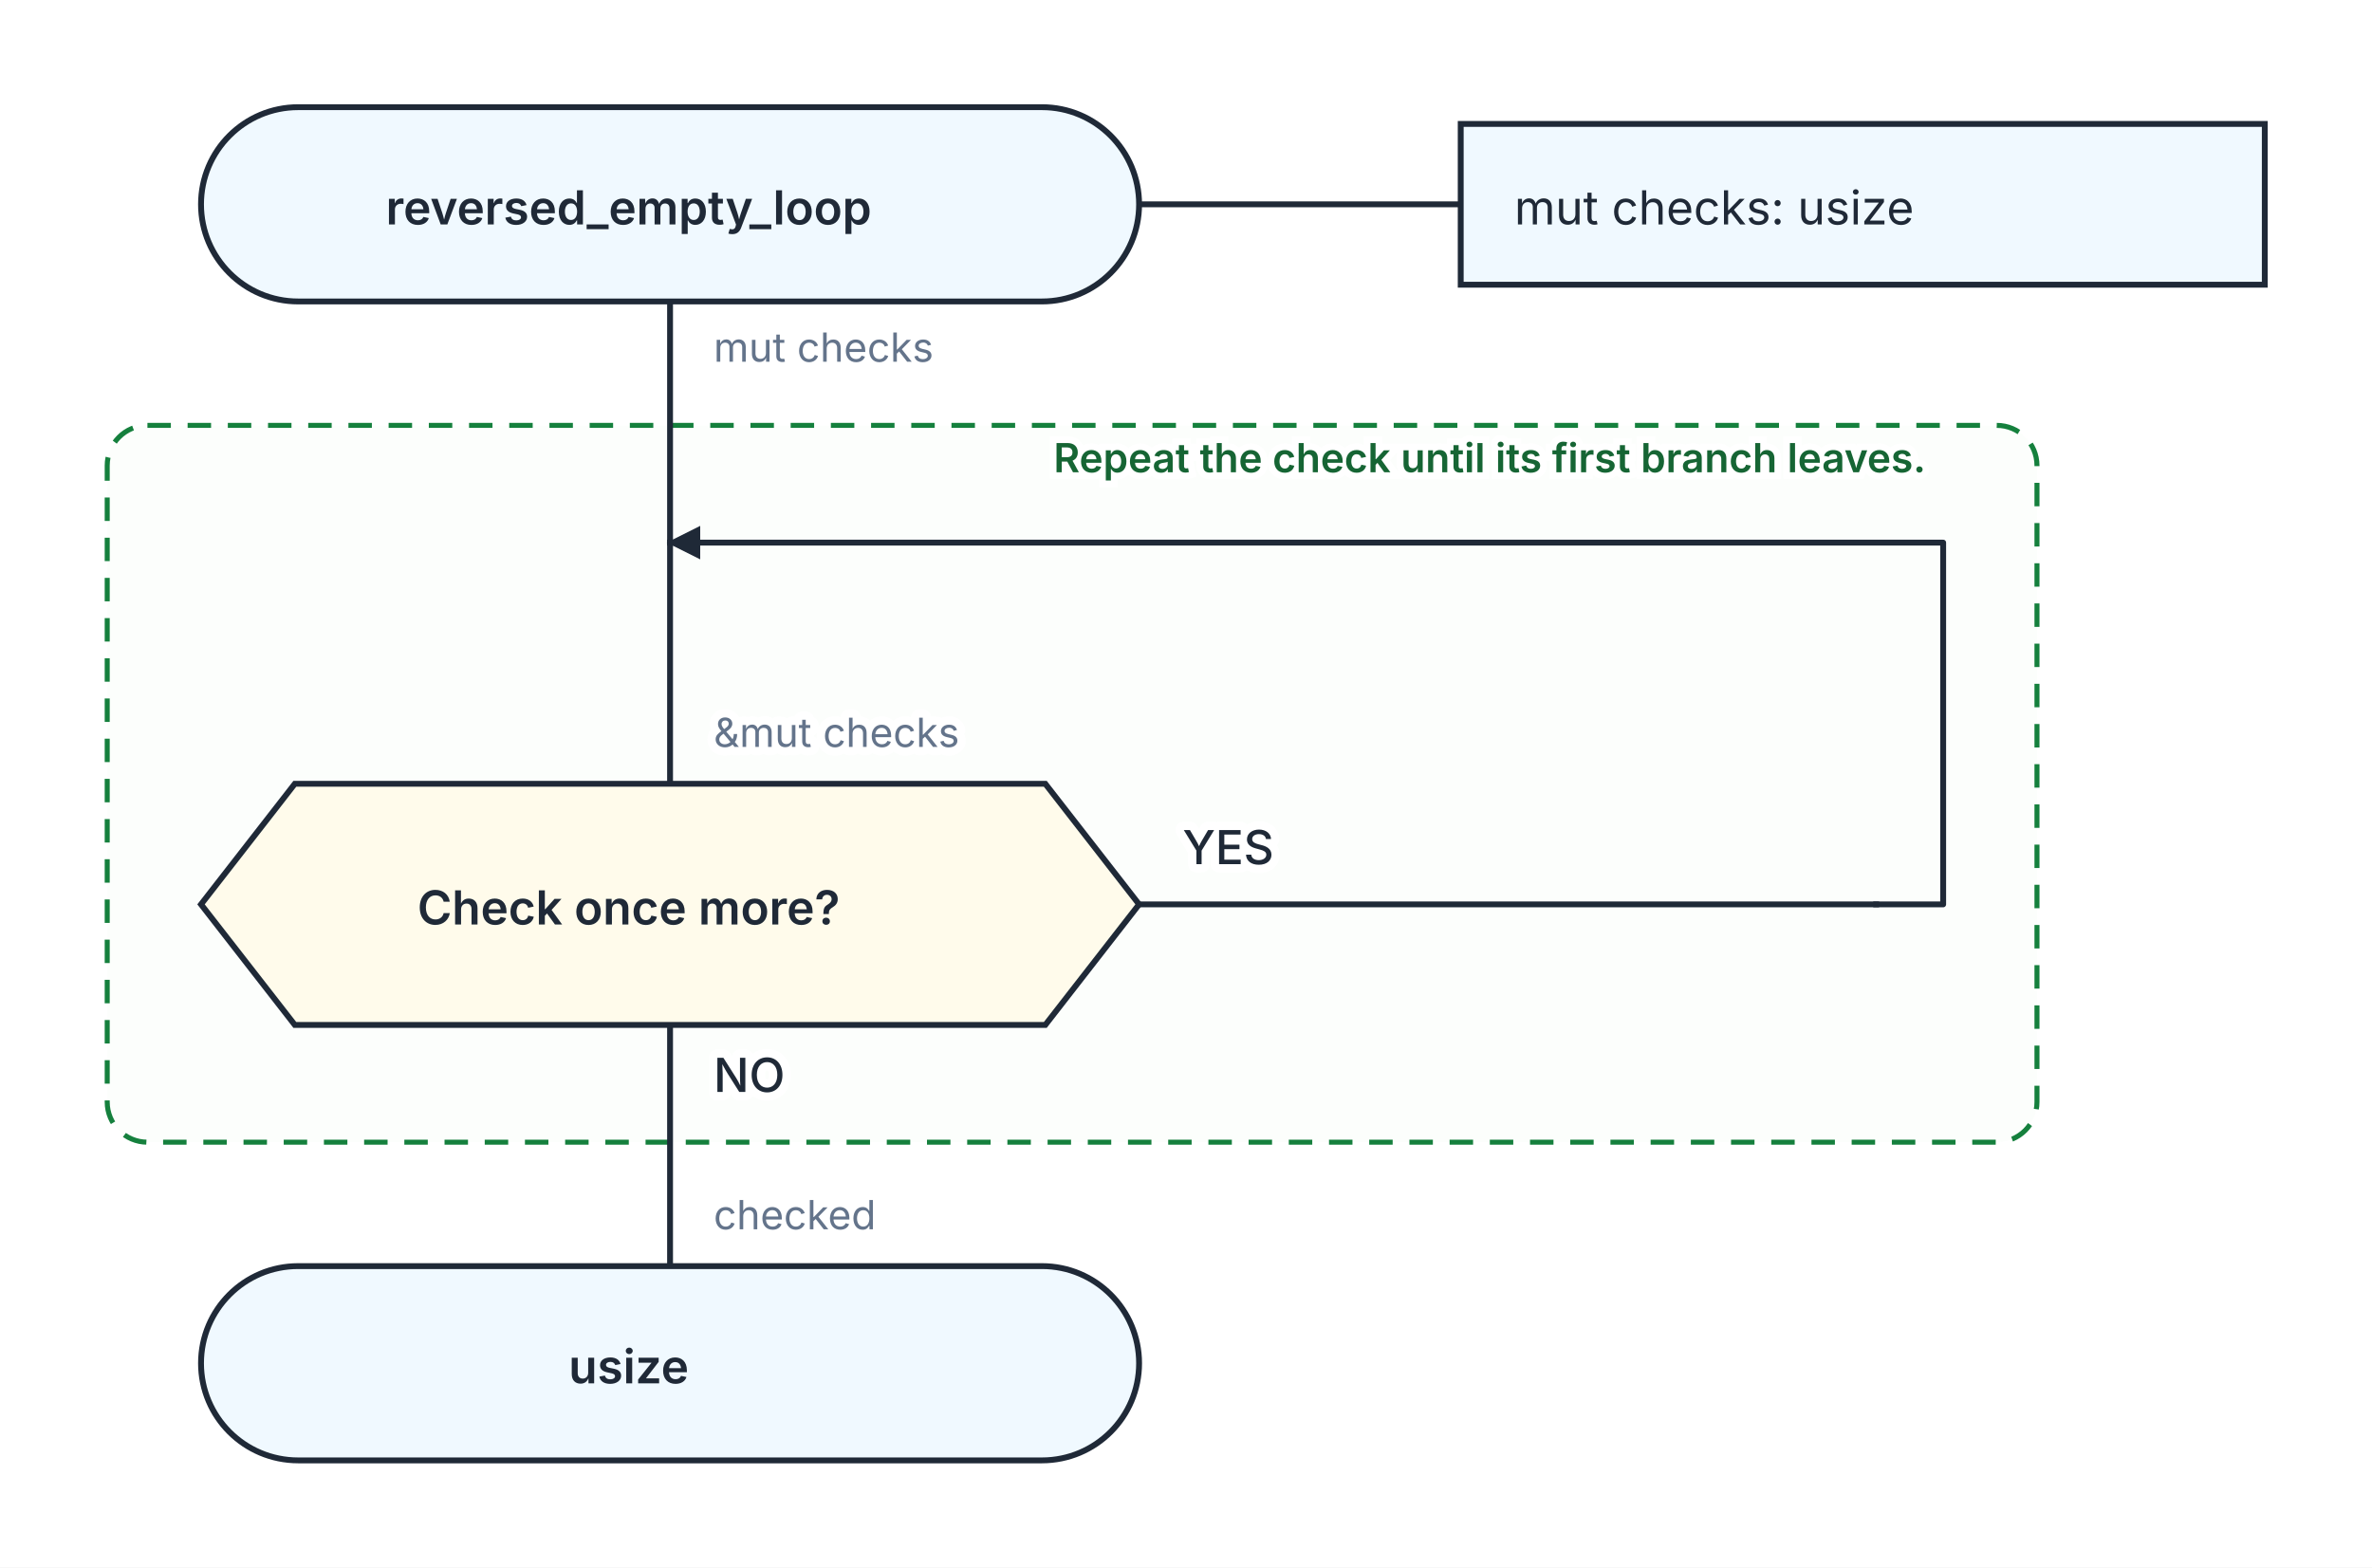
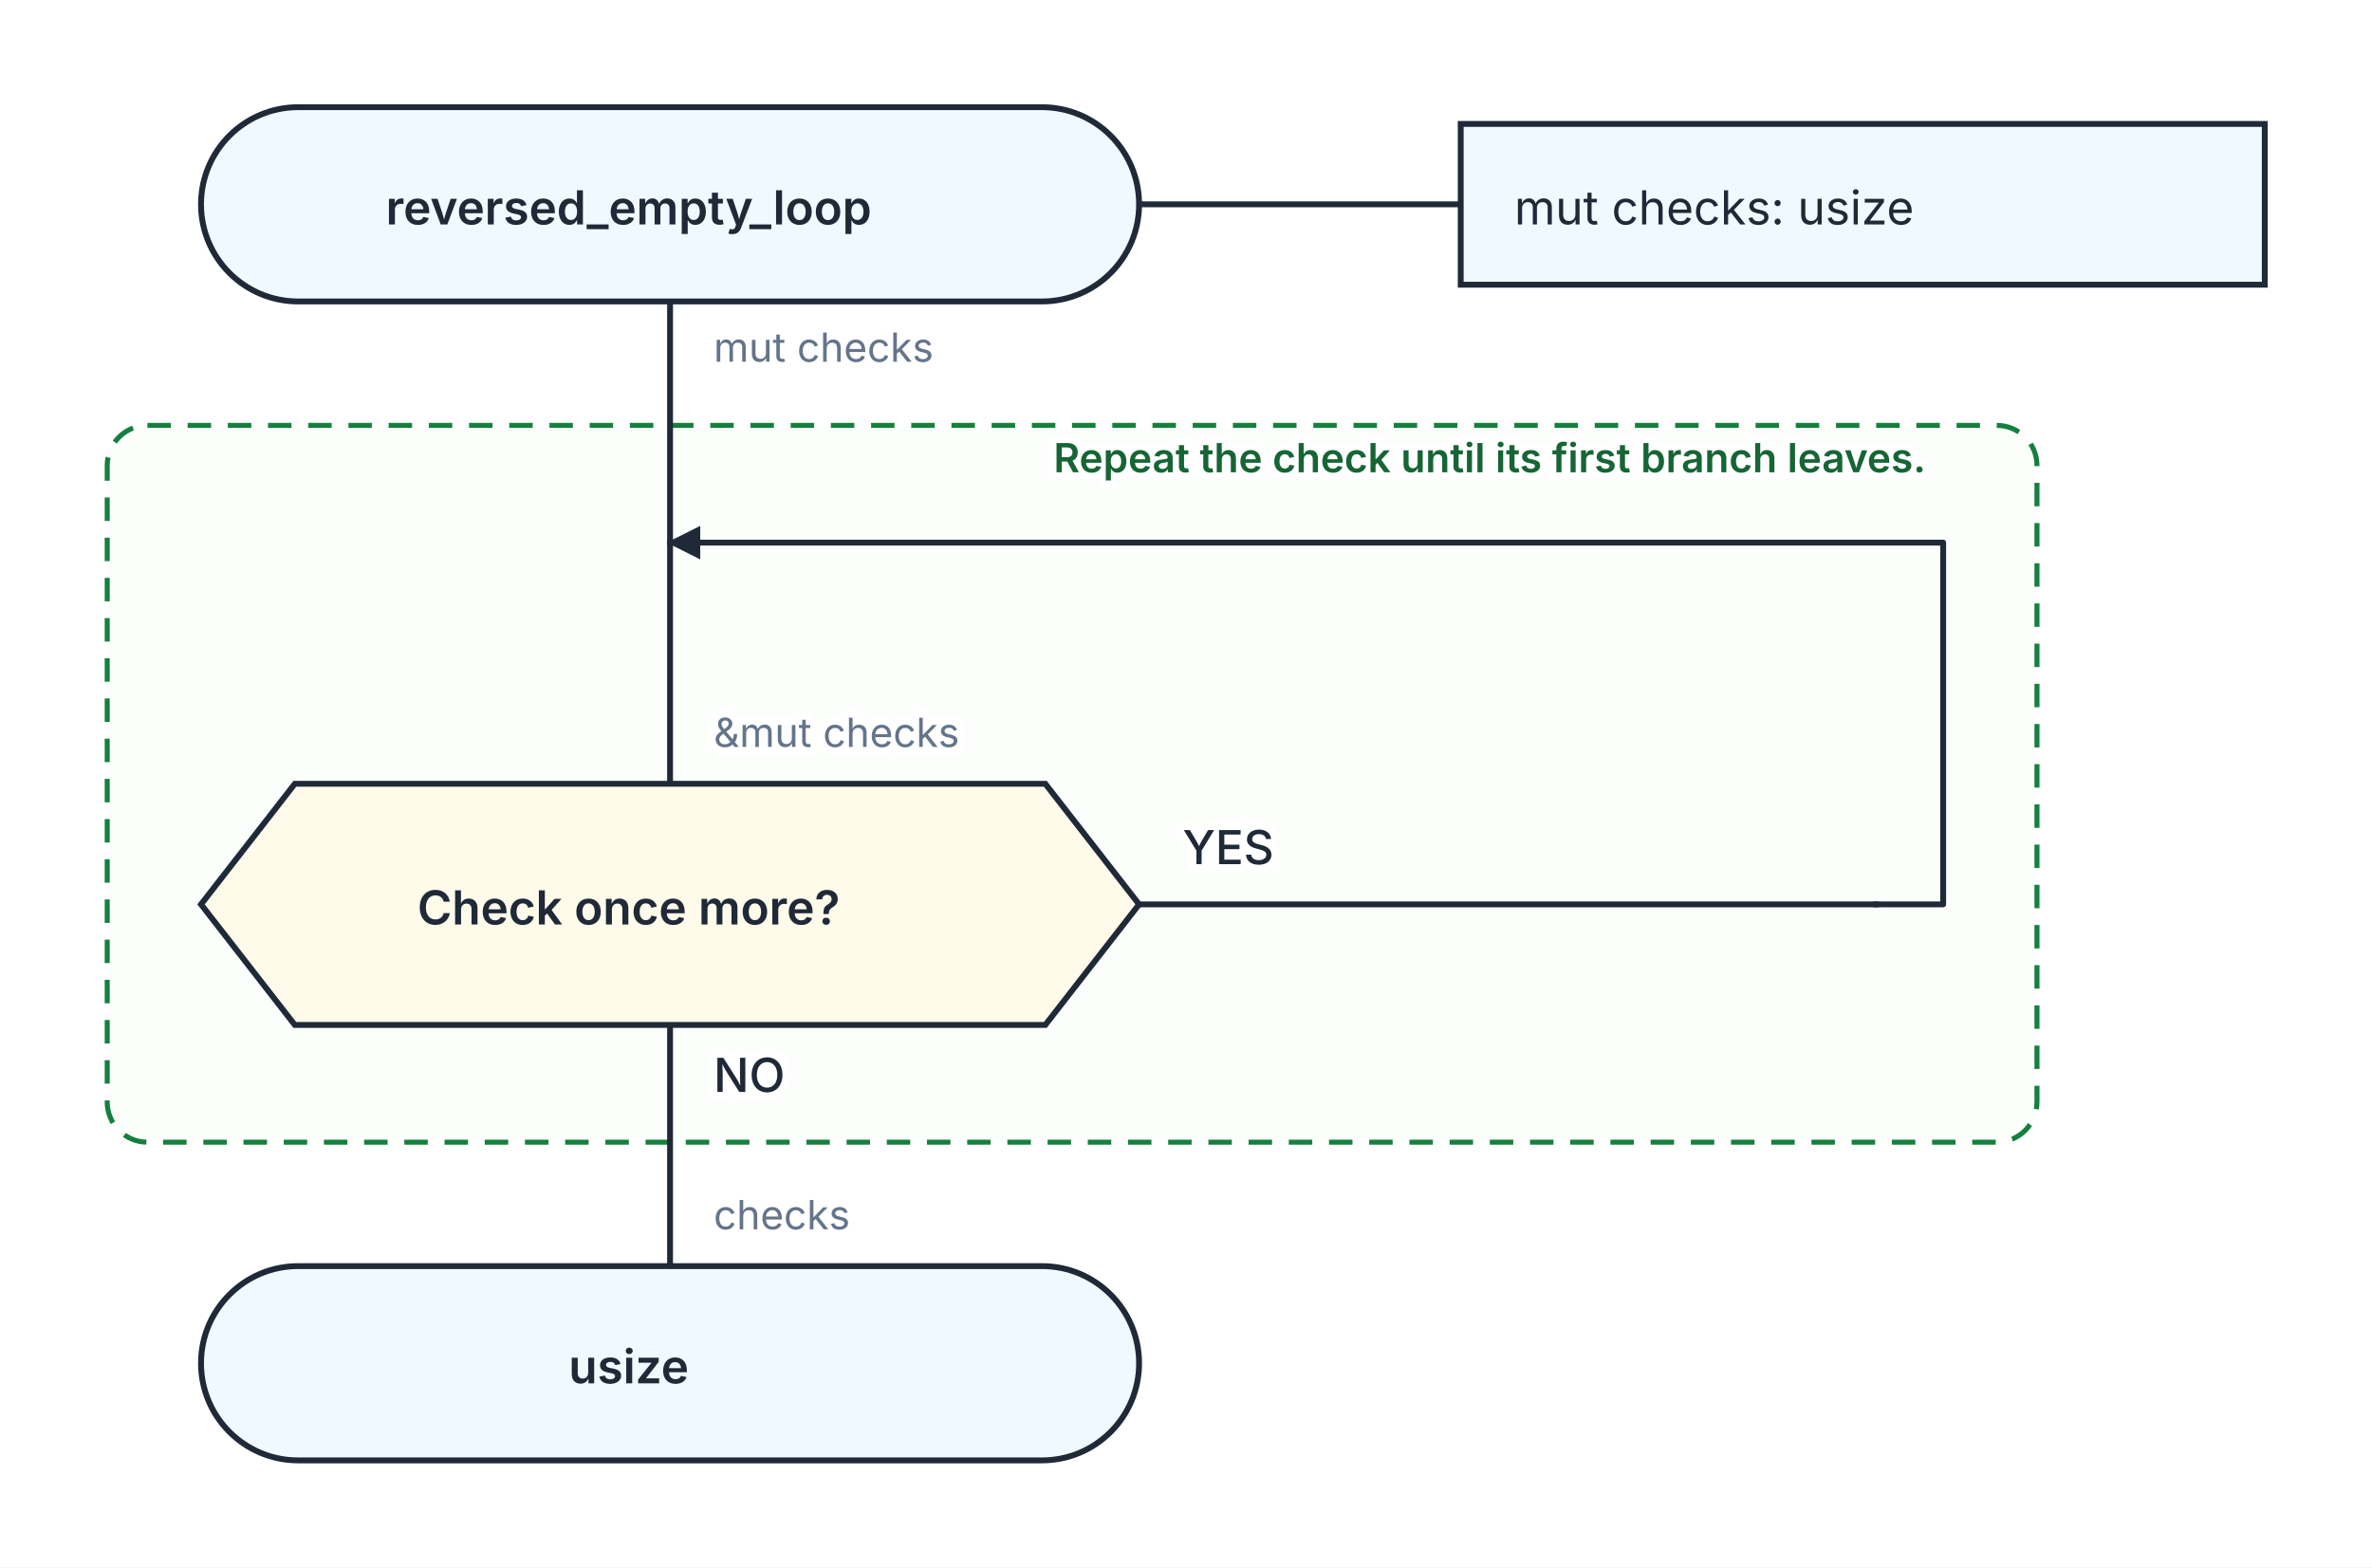
<svg xmlns="http://www.w3.org/2000/svg" width="708" height="468" viewBox="0 0 708 468" role="img" aria-labelledby="kaalang-title" aria-describedby="kaalang-description">
  <defs>
    <style>
      svg { color: #1f2937; font-family: Inter, ui-sans-serif, system-ui, -apple-system, BlinkMacSystemFont, "Segoe UI", sans-serif; text-rendering: optimizeLegibility; }
      .connection { fill: none; stroke: currentColor; stroke-width: 1.75; stroke-linecap: square; stroke-linejoin: round; }
      .connection-label { fill: #64748b; font-size: 12px; font-weight: 400; paint-order: stroke; stroke: #ffffff; stroke-width: 5px; stroke-linejoin: round; text-anchor: start; }
      .branch-label { fill: currentColor; font-weight: 500; }
      .parameter-link { fill: none; stroke: currentColor; stroke-width: 1.75; }
      .node-shape { fill: #ffffff; stroke: currentColor; stroke-width: 1.75; }
      .start .node-shape, .end .node-shape, .parameter-panel .node-shape { fill: #f0f9ff; }
      .action .node-shape, .call .node-shape { fill: #f8fafc; }
      .call-bars { fill: none; stroke: currentColor; stroke-width: 1.75; }
      .loop .node-shape { fill: #f0fdf4; stroke-width: 2; }
      .loop-marker { fill: #15803d; font-size: 20px; font-weight: 700; text-anchor: middle; }
      .question .node-shape { fill: #fffbeb; }
      .select .node-shape, .case .node-shape { fill: #f5f3ff; }
      .label { fill: currentColor; font-size: 14px; text-anchor: middle; }
      .start .label, .question .label, .select .label, .case .label, .end .label { font-weight: 600; }
      .action .label, .call .label, .loop .label { font-weight: 500; text-anchor: start; }
      .parameter-panel .label { font-weight: 400; text-anchor: start; }
      .cycle-boundary { fill: #f0fdf433; stroke: #15803d; stroke-width: 1.5; stroke-dasharray: 7 5; }
      .cycle-caption { fill: #166534; font-size: 12px; font-weight: 600; paint-order: stroke; stroke: #ffffff; stroke-width: 4px; }
    </style>
  </defs>
  <rect width="100%" height="100%" fill="#ffffff" />
  <g class="cycle-regions">
    <g>
      <rect class="cycle-boundary" x="32" y="127" width="576" height="214" rx="12" />
      <text class="cycle-caption" x="596" y="141" text-anchor="end" xml:space="preserve">
        <tspan x="596" dy="0">Repeat the check until its first branch leaves.</tspan>
      </text>
    </g>
  </g>
  <g class="connections">
    <defs>
      <marker id="loop-arrow" markerWidth="10" markerHeight="10" refX="9" refY="5" orient="auto" markerUnits="userSpaceOnUse">
        <path d="M 0 0 L 10 5 L 0 10 Z" fill="currentColor" />
      </marker>
    </defs>
    <path class="connection" d="       M 200 90 L 200 162       M 200 306 L 200 378       M 340 270 L 560 270       M 200 162 L 200 234     " />
    <path class="connection" d="       M 560 270 L 580 270 L 580 162 L 200 162     " marker-end="url(#loop-arrow)" />
    <text class="connection-label" x="213" y="108" xml:space="preserve">
      <tspan x="213" dy="0">mut checks</tspan>
    </text>
    <text class="connection-label branch-label" style="font-size: 14px" x="213" y="326" xml:space="preserve">
      <tspan x="213" dy="0">NO</tspan>
    </text>
    <text class="connection-label branch-label" style="font-size: 14px" x="353" y="258" xml:space="preserve">
      <tspan x="353" dy="0">YES</tspan>
    </text>
    <text class="connection-label" x="213" y="223" xml:space="preserve">
      <tspan x="213" dy="0">&amp;mut checks</tspan>
    </text>
    <text class="connection-label" x="213" y="367" xml:space="preserve">
-       <tspan x="213" dy="0">checked</tspan>
+       <tspan x="213" dy="0">checks</tspan>
    </text>
  </g>
  <g class="nodes">
    <path class="parameter-link" d="M 340 61 L 436 61" />
    <g class="parameter-panel" transform="translate(556 61)">
      <rect class="node-shape" x="-120" y="-24" width="240" height="48" />
      <text class="label" x="-104" y="6" xml:space="preserve">
        <tspan x="-104" dy="0">mut checks: usize</tspan>
      </text>
    </g>
    <g class="node start" transform="translate(200 61)">
      <rect class="node-shape" x="-140" y="-29" width="280" height="58" rx="29" />
      <text class="label" y="6" xml:space="preserve">
        <tspan x="0" dy="0">reversed_empty_loop</tspan>
      </text>
    </g>
    <g class="node question" transform="translate(200 270)">
      <polygon class="node-shape" points="-112,-36 112,-36 140,0 112,36 -112,36 -140,0" />
      <text class="label" y="6" xml:space="preserve">
        <tspan x="0" dy="0">Check once more?</tspan>
      </text>
    </g>
    <g class="node end" transform="translate(200 407)">
      <rect class="node-shape" x="-140" y="-29" width="280" height="58" rx="29" />
      <text class="label" y="6" xml:space="preserve">
        <tspan x="0" dy="0">usize</tspan>
      </text>
    </g>
  </g>
</svg>
